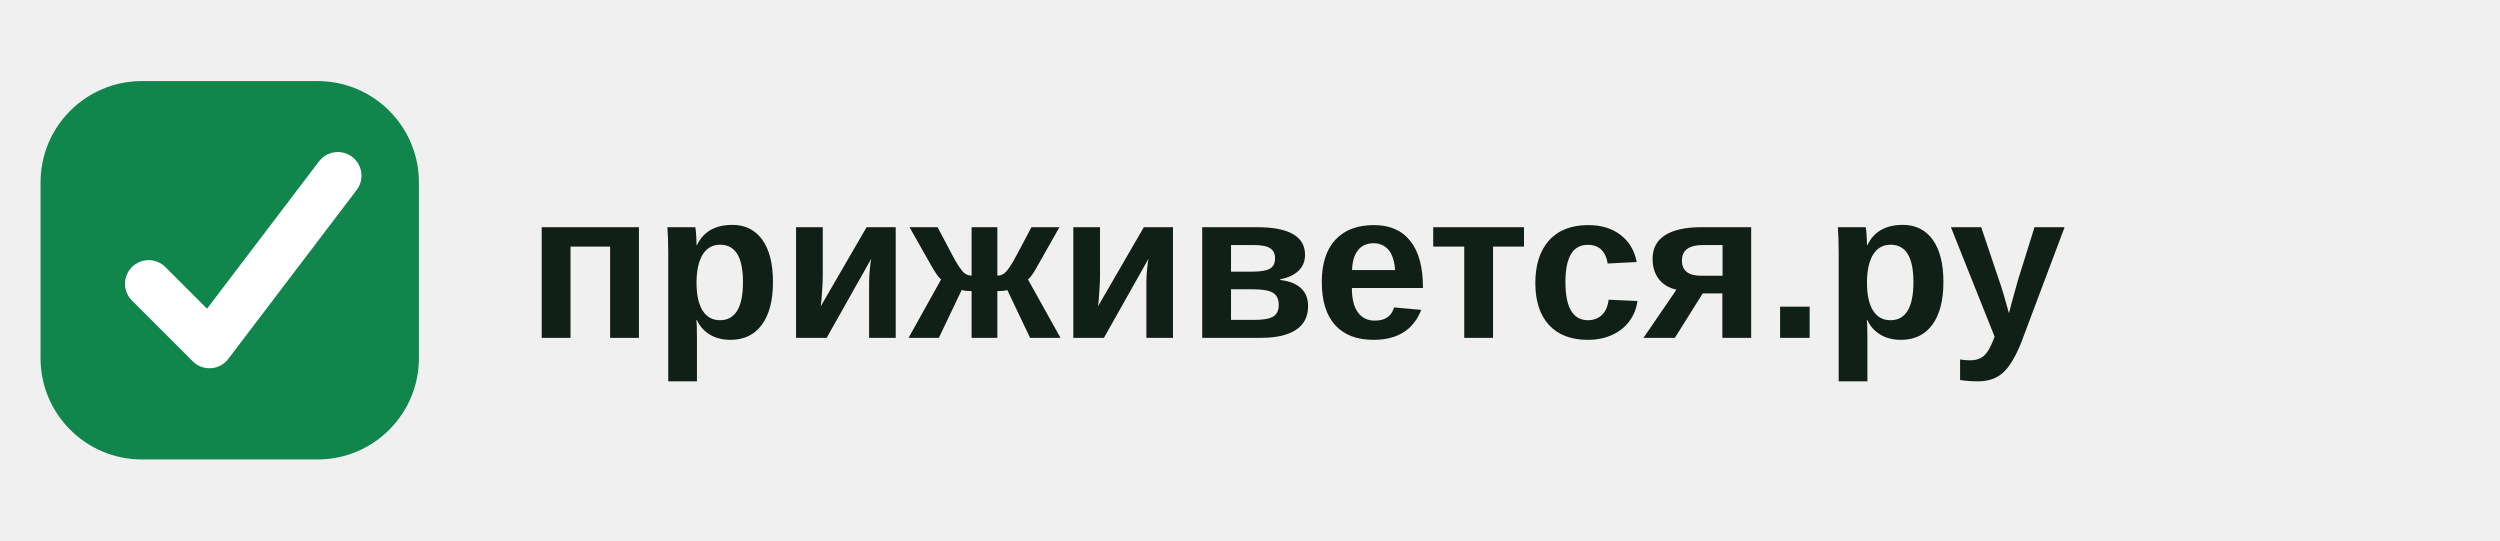
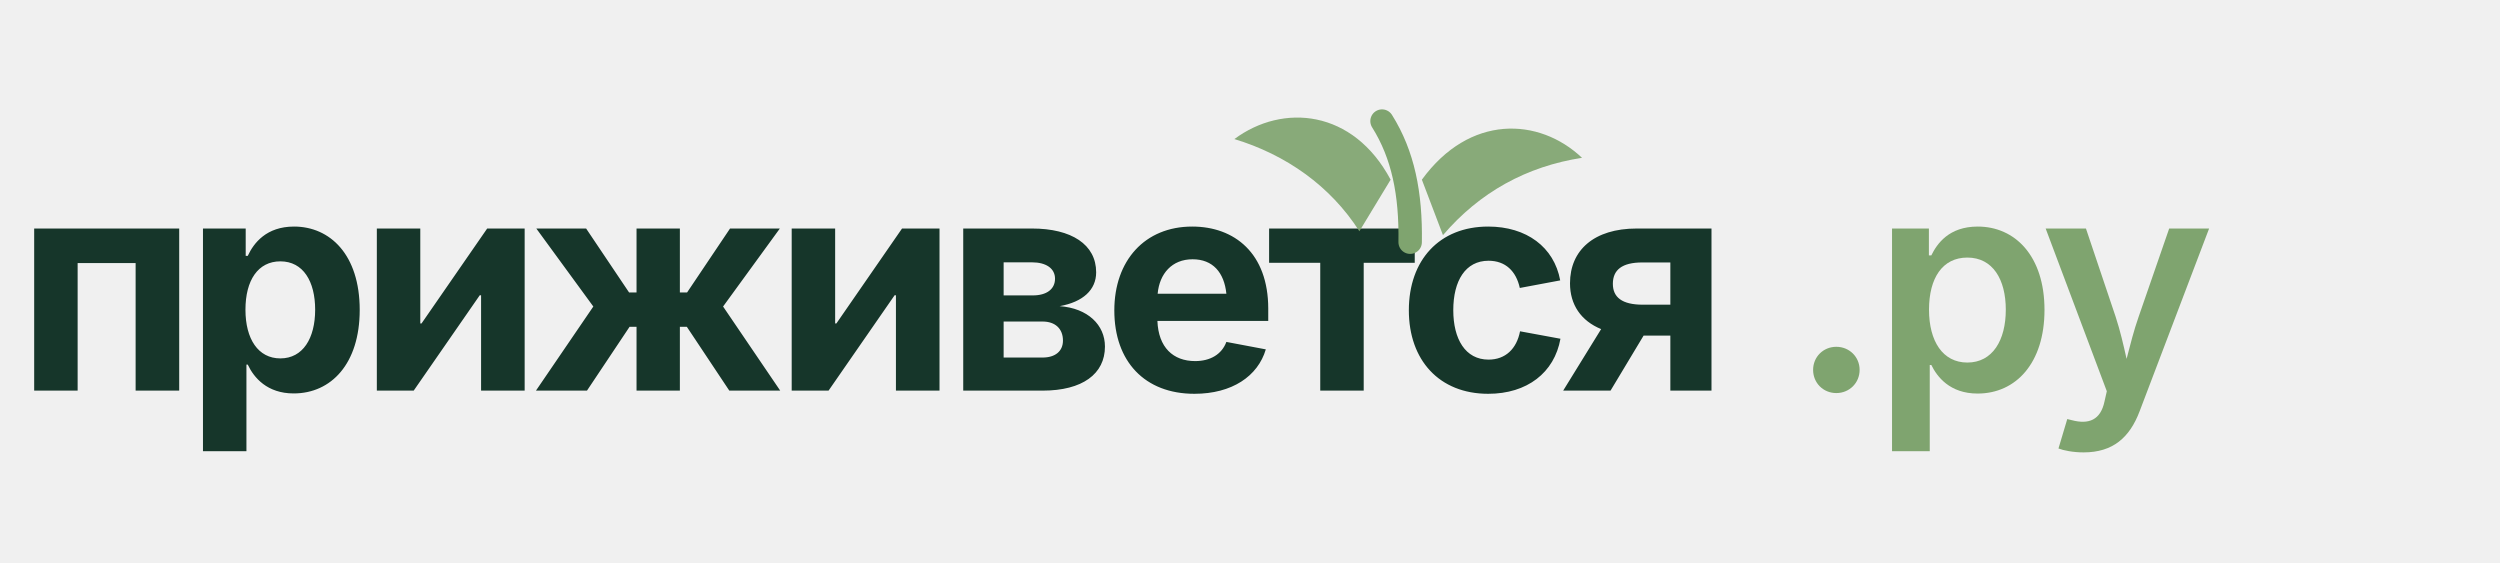
- <svg xmlns="http://www.w3.org/2000/svg" width="370" height="80" viewBox="0 0 370 80">
-   <rect x="6" y="12" width="56" height="56" rx="15" fill="#10864d" />
-   <path d="M22 42l9 9 19-25" fill="none" stroke="white" stroke-width="7" stroke-linecap="round" stroke-linejoin="round" />
-   <text x="78" y="50" font-family="Arial" font-size="31" font-weight="800" fill="#102016">приживется.ру</text>
+ <svg xmlns="http://www.w3.org/2000/svg" width="320" height="72" viewBox="0 0 320 72" role="img" aria-label="приживется.ру">
+   <defs>
+     <style>
+       .main{font-family:Inter,Arial,sans-serif;font-size:38px;font-weight:720;letter-spacing:-1.7px;fill:#16362a}
+       .ru{font-family:Inter,Arial,sans-serif;font-size:38px;font-weight:620;letter-spacing:-1.5px;fill:#7fa46f}
+     </style>
+   </defs>
+   <text class="main" x="2" y="50">приживется</text>
+   <text class="ru" x="229" y="50">.ру</text>
+   <path d="M178 23c-4.8-9-13.8-9.8-20-5.2 6.6 2 12.3 6 16 11.8" fill="#7fa46f" opacity=".92" />
+   <path d="M182 23c6.1-8.4 15-8 20.5-2.8-7.1 1.1-13.1 4.4-17.8 9.9" fill="#7fa46f" opacity=".92" />
+   <path d="M180.5 31c.1-6.2-.9-11.2-3.6-15.5" fill="none" stroke="#7fa46f" stroke-width="3" stroke-linecap="round" />
</svg>
